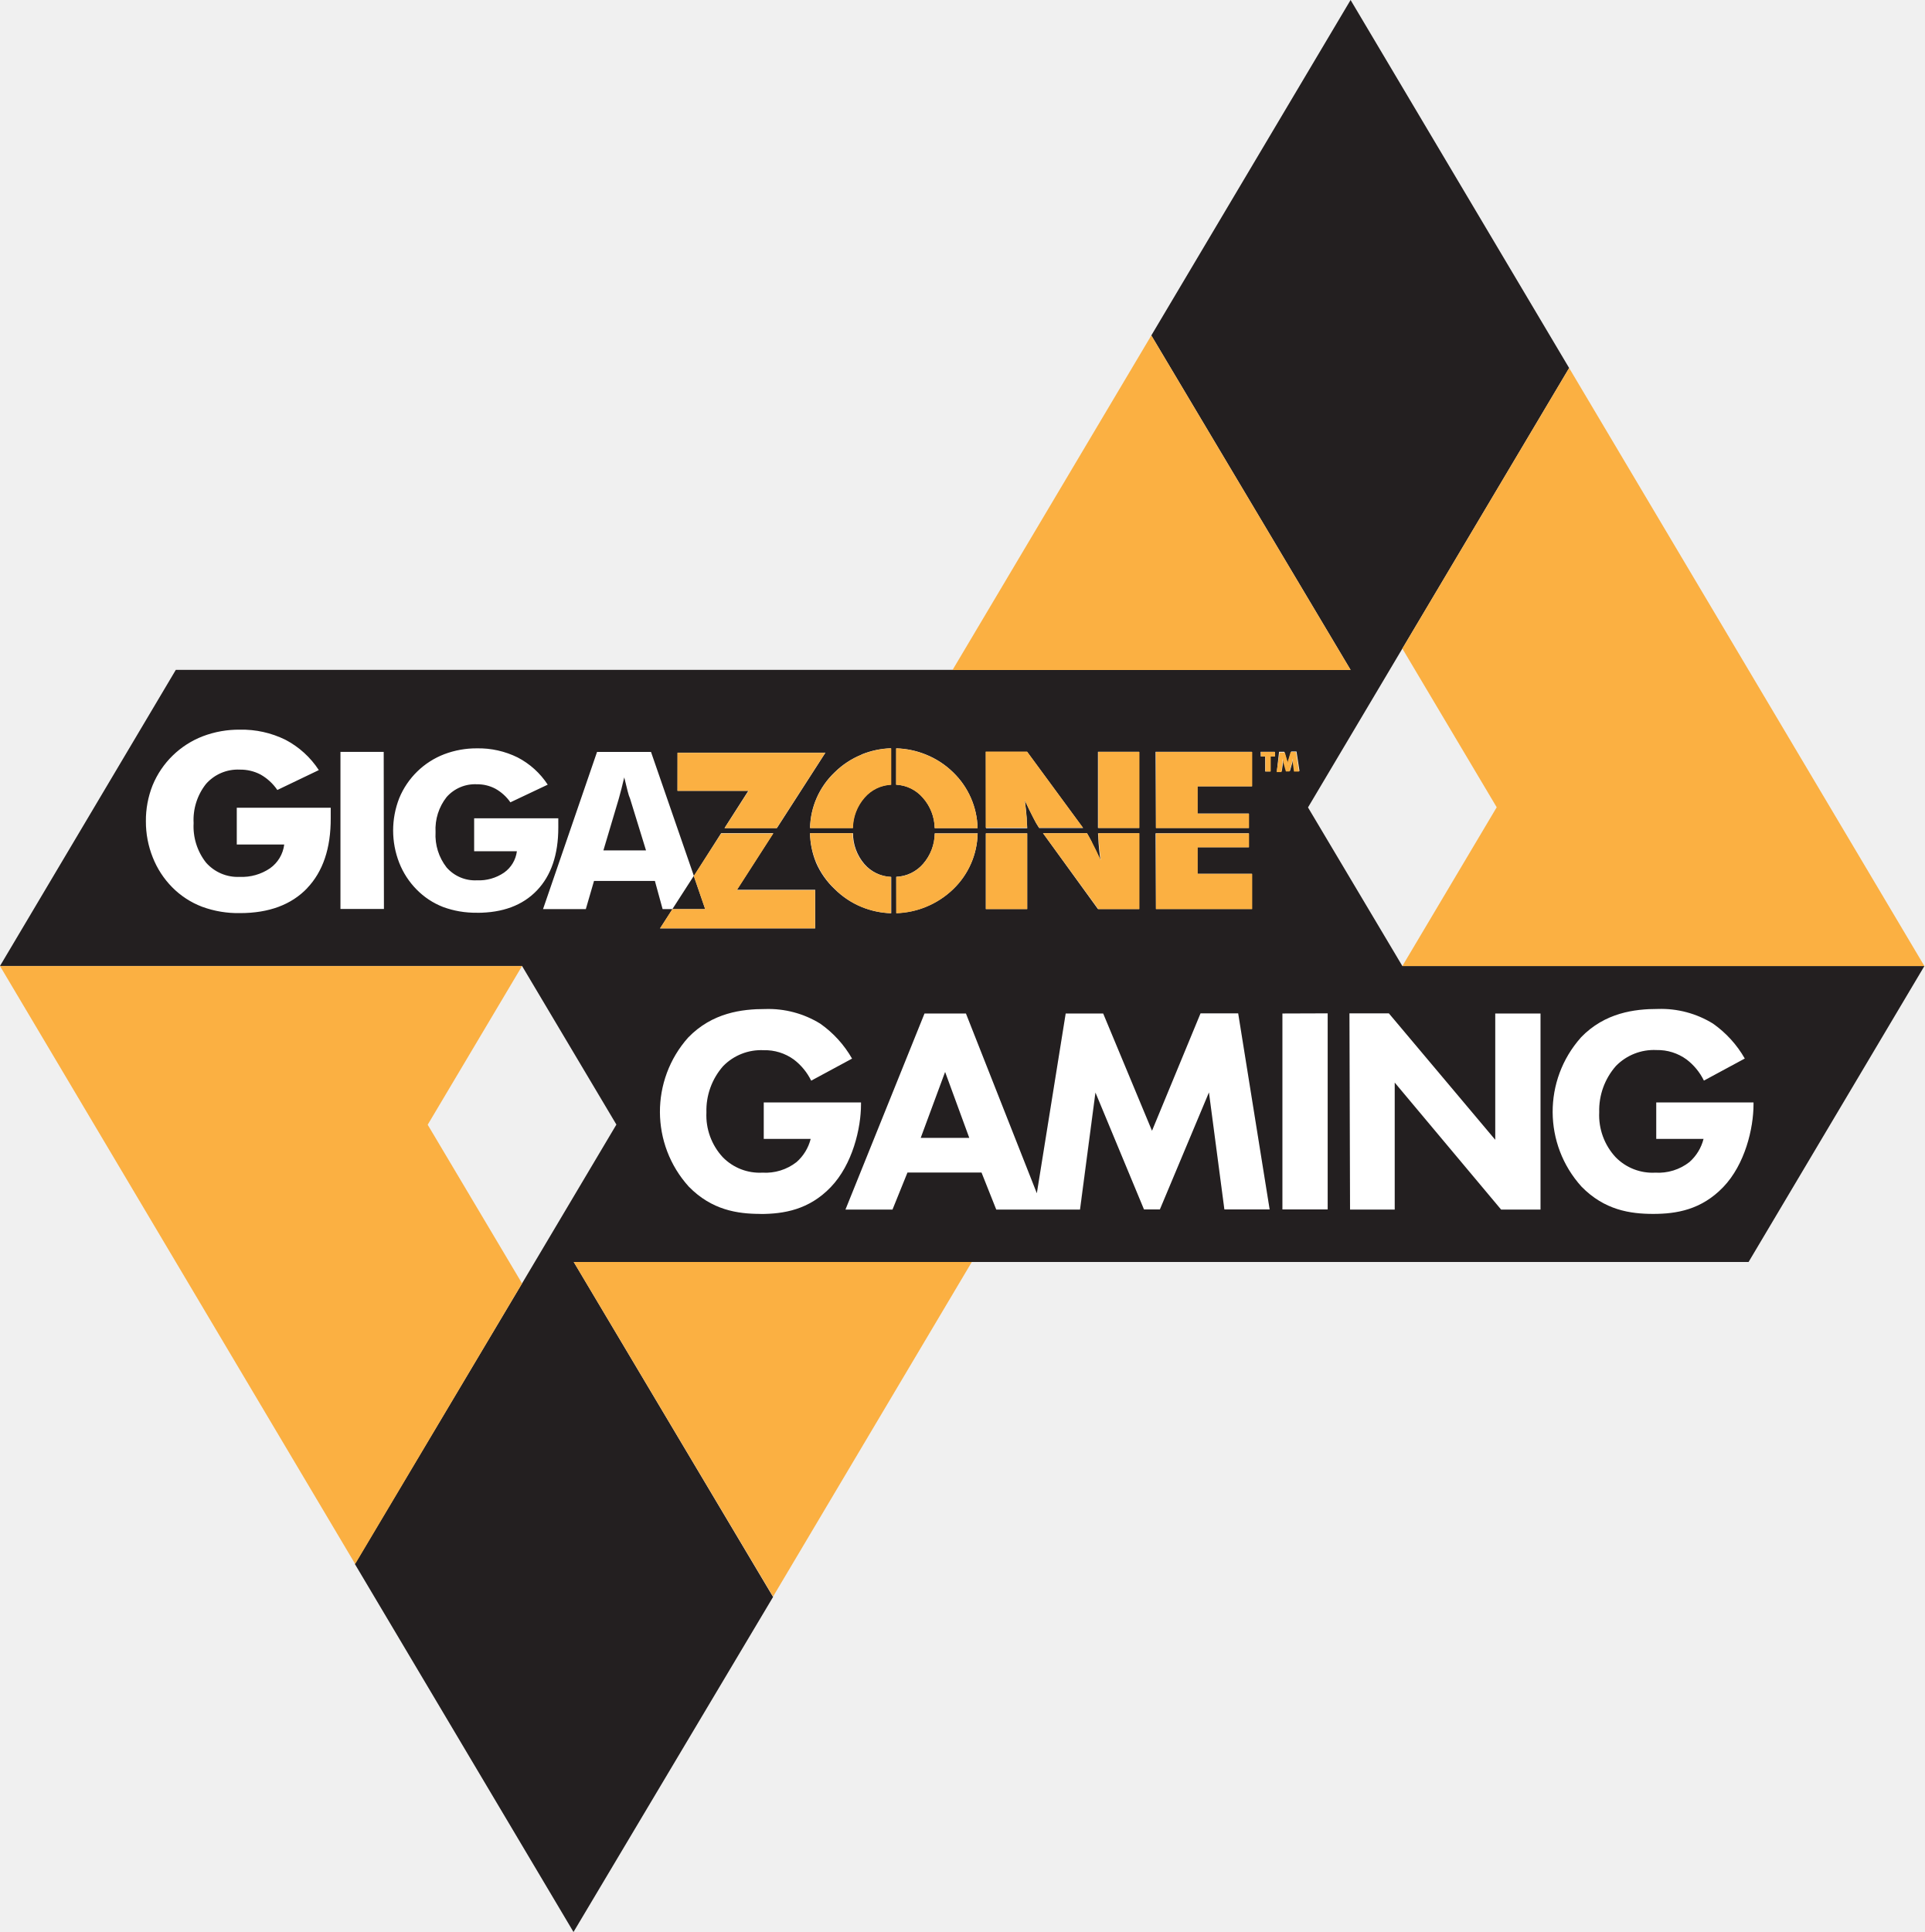
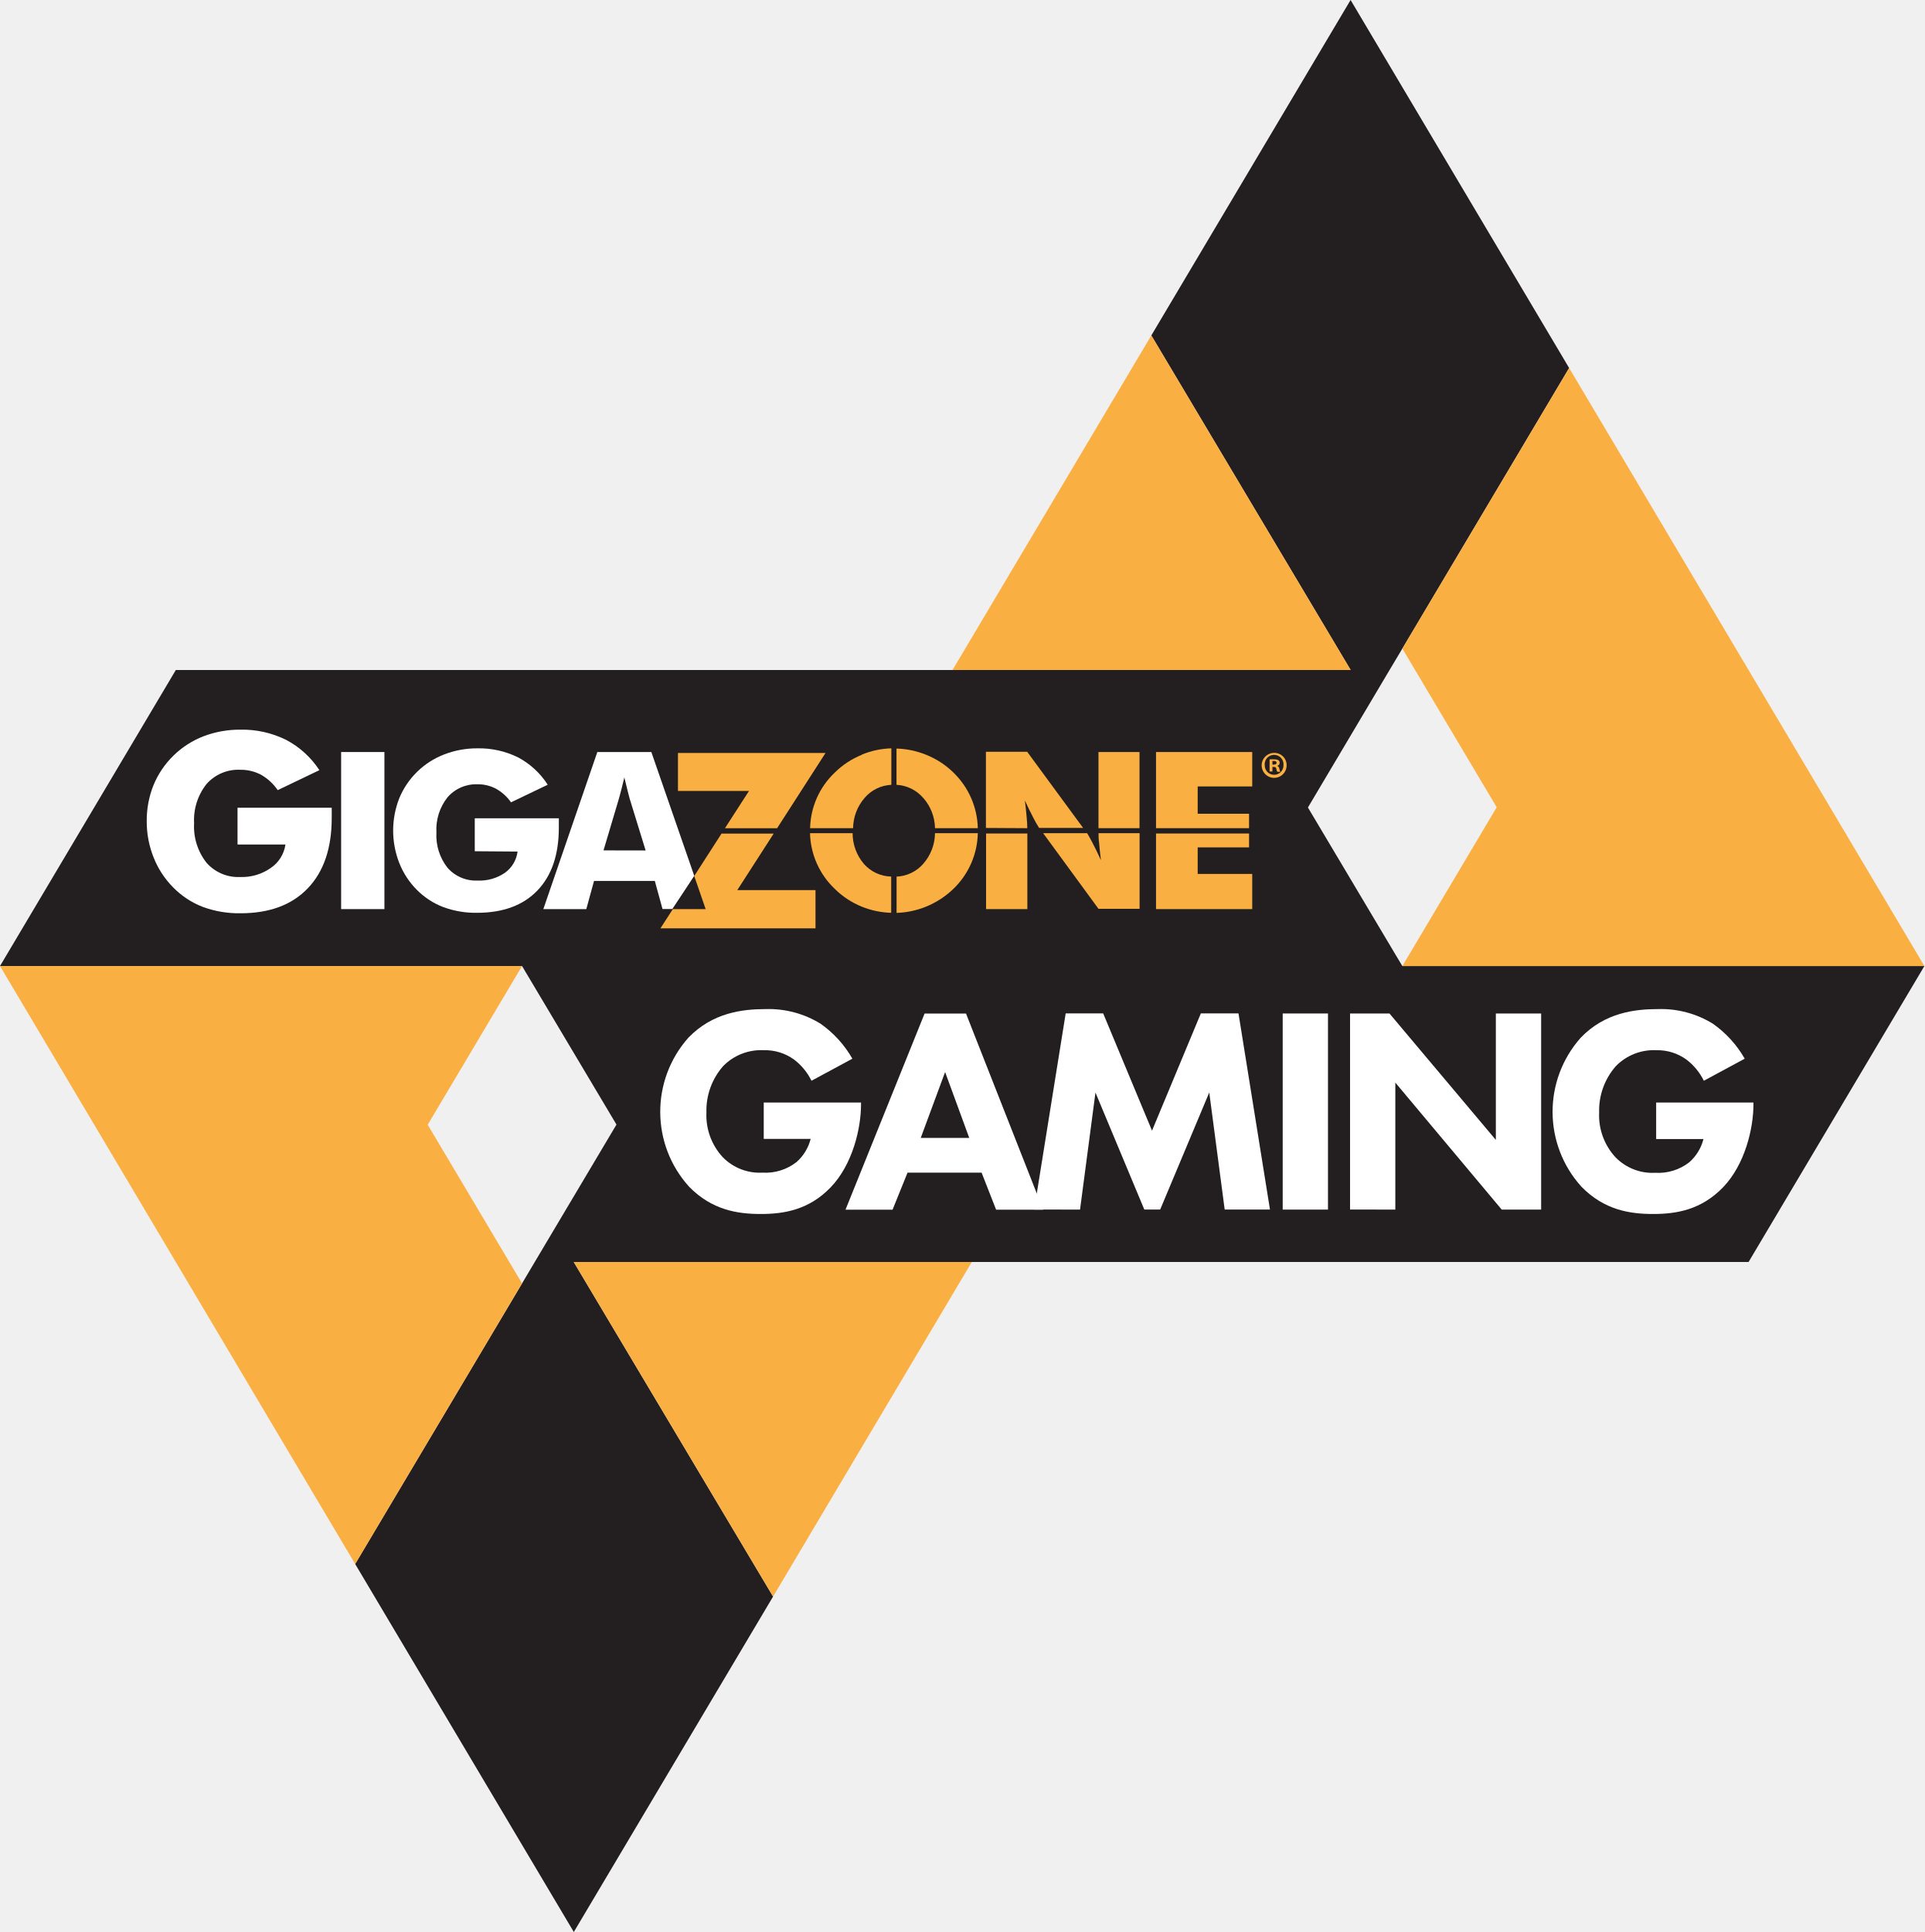
<svg xmlns="http://www.w3.org/2000/svg" viewBox="0 0 249.45 250.43">
  <defs>
-     <style>.a{fill:none;}.b{fill:#fff;}.c{fill:#231f20;}.d{fill:#fbb042;}</style>
+     <style>.a{fill:#58595b;}.b{fill:#231f20;}.c{fill:#faaf42;}.d{fill:#fff;}</style>
  </defs>
-   <polygon class="a" points="90.57 190.77 81.17 174.99 81.17 174.99 90.57 190.77" />
-   <polygon class="b" points="175.05 86.85 175.08 86.85 175.07 86.83 163.28 67.05 175.07 86.83 175.05 86.85" />
-   <path class="b" d="M138.14,131.37l-3.74,23.3-9.19-23.3h-5.37l-10.25,25.42h6.1l1.94-4.8h9.6l1.91,4.8h10.79l2-15.17,6.36,15.17h2.06l6.36-15.17,2,15.17h5.87l-4.08-25.42h-4.88l-6.33,15.2L143,131.37Zm-18.79,16.12,3.16-8.54,3.13,8.54Z" transform="translate(0 0)" />
-   <path class="b" d="M72.39,106.52q0-.25,0-.46H61.46v4.27H67a4,4,0,0,1-1.65,2.76,5.8,5.8,0,0,1-3.53,1,4.9,4.9,0,0,1-3.92-1.67,6.8,6.8,0,0,1-1.43-4.58,6.73,6.73,0,0,1,1.43-4.54,4.91,4.91,0,0,1,3.92-1.66,5,5,0,0,1,2.41.58A5.85,5.85,0,0,1,66.16,104L71,101.71a10.35,10.35,0,0,0-3.88-3.52A11.43,11.43,0,0,0,61.81,97a11.78,11.78,0,0,0-4.28.77,10.31,10.31,0,0,0-5.84,5.7,11.5,11.5,0,0,0,0,8.38A10.29,10.29,0,0,0,54,115.3a9.75,9.75,0,0,0,3.44,2.27,12.16,12.16,0,0,0,4.4.74q5,0,7.81-2.9t2.78-8.16Q72.4,106.77,72.39,106.52Z" transform="translate(0 0)" />
-   <rect class="b" x="44.13" y="97.46" width="5.61" height="20.37" />
-   <path class="b" d="M42.87,104.69H30.69v4.77h6.17A4.43,4.43,0,0,1,35,112.55a6.48,6.48,0,0,1-3.94,1.16,5.47,5.47,0,0,1-4.38-1.86,7.59,7.59,0,0,1-1.6-5.11,7.51,7.51,0,0,1,1.6-5.07,5.48,5.48,0,0,1,4.38-1.86,5.63,5.63,0,0,1,2.7.64,6.53,6.53,0,0,1,2.17,2l5.38-2.58A11.56,11.56,0,0,0,37,95.89a12.76,12.76,0,0,0-5.91-1.32,13.16,13.16,0,0,0-4.78.85,11.51,11.51,0,0,0-6.52,6.36,12.31,12.31,0,0,0-.87,4.68,12.43,12.43,0,0,0,.89,4.67A11.49,11.49,0,0,0,22.31,115a10.89,10.89,0,0,0,3.85,2.54,13.58,13.58,0,0,0,4.92.83q5.62,0,8.73-3.24T42.9,106q0-.54,0-.82T42.87,104.69Z" transform="translate(0 0)" />
-   <polygon class="b" points="62.54 174.99 62.54 174.99 67.67 166.36 62.54 174.99" />
-   <polygon class="b" points="67.67 125.22 0 125.22 67.67 125.22 67.67 125.22" />
-   <polygon class="b" points="74.38 163.6 74.38 163.6 81.17 174.99 81.17 174.99 74.38 163.6 74.39 163.58 74.37 163.58 74.38 163.6" />
-   <path class="b" d="M214.3,157.36c3,0,6.25-.53,9.07-3.47s3.93-7.62,3.93-10.71v-.27H214.68v4.73h6.13a5.94,5.94,0,0,1-1.83,3,6.52,6.52,0,0,1-4.42,1.37,6.68,6.68,0,0,1-5.14-2,8,8,0,0,1-2.13-5.83,8.7,8.7,0,0,1,2.17-6,6.88,6.88,0,0,1,5.26-2.06,6.38,6.38,0,0,1,3.89,1.22,7.69,7.69,0,0,1,2.25,2.74l5.3-2.86A14.05,14.05,0,0,0,222,132.7a12.81,12.81,0,0,0-7.13-1.9c-3,0-6.86.46-10,3.7a14.47,14.47,0,0,0,.08,19.32C208,156.86,211.25,157.36,214.3,157.36Z" transform="translate(0 0)" />
-   <polygon class="b" points="180.83 140.32 194.62 156.78 199.73 156.78 199.73 131.37 193.86 131.37 193.86 147.75 180.07 131.37 174.96 131.37 174.96 156.78 180.83 156.78 180.83 140.32" />
-   <polygon class="b" points="181.78 125.22 249.45 125.22 181.78 125.22 181.78 125.22" />
-   <path class="b" d="M111.57,142.91H99v4.73h6.14a5.93,5.93,0,0,1-1.83,3A6.52,6.52,0,0,1,98.84,152a6.68,6.68,0,0,1-5.14-2,8,8,0,0,1-2.13-5.83,8.7,8.7,0,0,1,2.17-6A6.88,6.88,0,0,1,99,136.13a6.38,6.38,0,0,1,3.89,1.22,7.69,7.69,0,0,1,2.25,2.74l5.3-2.86a14.05,14.05,0,0,0-4.12-4.53,12.81,12.81,0,0,0-7.13-1.9c-3,0-6.86.46-10,3.7a14.47,14.47,0,0,0,.08,19.32c3,3,6.25,3.54,9.3,3.54s6.25-.53,9.07-3.47,3.92-7.62,3.92-10.71Z" transform="translate(0 0)" />
-   <rect class="b" x="166.27" y="131.37" width="5.87" height="25.42" />
-   <path class="b" d="M85.89,117.84h1.27l2.77-4.29L84.37,97.46h-7l-7,20.37h5.52L77,114.19h7.89Zm-7.72-7.61,2-6.72q.18-.63.35-1.31t.35-1.43l.43,1.75q.17.68.26,1l2.07,6.72Z" transform="translate(0 0)" />
-   <polygon class="c" points="119.35 147.49 125.64 147.49 122.51 138.95 119.35 147.49" />
-   <path class="c" d="M81.35,102.52l-.43-1.75q-.18.75-.35,1.43t-.35,1.31l-2,6.72h5.52l-2.07-6.72Q81.52,103.2,81.35,102.52Z" transform="translate(0 0)" />
-   <path class="c" d="M74.4,163.58H226.66l22.79-38.36H181.78l-.83-1.4-11.4-19.16,12.23-20.59h0L203.4,47.7,175.07,0,149.24,43.48l25.83,43.35v0H22.79L0,125.21H67.67L79.9,145.77,67.67,166.36h0L46,202.73l28.34,47.7L100.21,207,74.38,163.6h0v0h0Zm24.18-6.23c-3,0-6.33-.5-9.3-3.54a14.47,14.47,0,0,1-.08-19.32c3.13-3.24,7-3.7,10-3.7a12.81,12.81,0,0,1,7.13,1.9,14.05,14.05,0,0,1,4.12,4.53l-5.3,2.86a7.69,7.69,0,0,0-2.25-2.74A6.38,6.38,0,0,0,99,136.13a6.88,6.88,0,0,0-5.26,2.06,8.7,8.7,0,0,0-2.17,6A8,8,0,0,0,93.69,150a6.68,6.68,0,0,0,5.14,2,6.52,6.52,0,0,0,4.42-1.37,5.93,5.93,0,0,0,1.83-3H99v-4.73h12.61v.27c0,3.09-1.1,7.77-3.92,10.71S101.58,157.36,98.57,157.36Zm7.19-45.56A10.42,10.42,0,0,1,105,108h5.57a6.13,6.13,0,0,0,1.48,4,4.84,4.84,0,0,0,3.48,1.67v4.71a11,11,0,0,1-3.82-.81,10.66,10.66,0,0,1-3.51-2.32A10.33,10.33,0,0,1,105.77,111.8Zm99.15,22.69c3.12-3.24,7-3.7,10-3.7a12.81,12.81,0,0,1,7.13,1.9,14.05,14.05,0,0,1,4.12,4.53l-5.3,2.86a7.69,7.69,0,0,0-2.25-2.74,6.38,6.38,0,0,0-3.89-1.22,6.88,6.88,0,0,0-5.26,2.06,8.7,8.7,0,0,0-2.17,6,8,8,0,0,0,2.13,5.83,6.68,6.68,0,0,0,5.14,2,6.52,6.52,0,0,0,4.42-1.37,5.94,5.94,0,0,0,1.83-3h-6.13v-4.73h12.61v.27c0,3.09-1.1,7.77-3.93,10.71s-6.06,3.47-9.07,3.47-6.33-.5-9.3-3.54a14.47,14.47,0,0,1-.08-19.32Zm-30-3.13h5.11l13.79,16.39V131.37h5.87v25.42h-5.11l-13.79-16.46v16.46H175Zm-2.82,0v25.42h-5.87V131.37Zm-6.3-33.9h.68l.38,1.31v0a1.71,1.71,0,0,1,.07.3,1.26,1.26,0,0,1,0-.15l.05-.2.39-1.3h.69l.39,2.54h-.65l-.15-1.1c0-.08,0-.16,0-.26s0-.2,0-.31a3.06,3.06,0,0,1-.1.4l0,.07-.34,1.19h-.46l-.34-1.19,0-.07a2.82,2.82,0,0,1-.1-.4c0,.1,0,.19,0,.28s0,.19,0,.28l-.15,1.1h-.64Zm-2.39,0h1.83v.6h-.57V100H164V98.06h-.57Zm-13.62,0h12.48v4.47h-7.07v3.53h6.67v1.87H149.84Zm0,10.56h12.08v1.81h-6.67v3.44h7.07v4.56H149.84Zm5.83,23.34h4.88l4.08,25.42h-5.87l-2-15.17-6.36,15.17h-2.06L142,141.62l-2,15.17H129.14l-1.91-4.8h-9.6l-1.94,4.8h-6.1l10.25-25.42h5.37l9.19,23.3,3.74-23.3H143l6.33,15.2Zm-13.3-33.9h5.33v9.87h-5.33Zm-.8,11.77q.51,1,1.12,2.3-.17-1.27-.24-2.25c0-.45-.06-.87-.07-1.25h5.32v9.81h-5.33L135.2,108h5.7Q141.13,108.38,141.57,109.23ZM127.79,97.46h5.36l7.25,9.87h-5.7l0,0a11.7,11.7,0,0,1-.74-1.29q-.51-1-1.11-2.27.17,1.28.24,2.27c0,.48.06.92.07,1.32h-5.35Zm0,10.56h5.36v9.81h-5.36ZM116.18,97a11,11,0,0,1,3.85.81,10.78,10.78,0,0,1,3.54,2.32,10.39,10.39,0,0,1,3.15,7.21h-5.56a6.08,6.08,0,0,0-1.52-3.93,4.87,4.87,0,0,0-3.47-1.7Zm0,16.65a4.85,4.85,0,0,0,3.49-1.69,6.11,6.11,0,0,0,1.5-3.94h5.56a10.31,10.31,0,0,1-3.15,7.21,11.11,11.11,0,0,1-3.56,2.32,11,11,0,0,1-3.83.81Zm-4.51-15.85a10.93,10.93,0,0,1,3.82-.81v4.71a4.84,4.84,0,0,0-3.46,1.69,6.11,6.11,0,0,0-1.5,3.93H105a10.24,10.24,0,0,1,3.19-7.21A10.66,10.66,0,0,1,111.67,97.82Zm-23.84-.24H107l-6.29,9.77H93.92L97,102.51H87.82Zm-48,17.56q-3.1,3.24-8.73,3.24a13.58,13.58,0,0,1-4.92-.83A10.89,10.89,0,0,1,22.31,115a11.49,11.49,0,0,1-2.51-3.86,12.43,12.43,0,0,1-.89-4.67,12.31,12.31,0,0,1,.87-4.68,11.51,11.51,0,0,1,6.52-6.36,13.16,13.16,0,0,1,4.78-.85A12.76,12.76,0,0,1,37,95.89a11.56,11.56,0,0,1,4.33,3.93l-5.38,2.58a6.53,6.53,0,0,0-2.17-2,5.63,5.63,0,0,0-2.7-.64,5.48,5.48,0,0,0-4.38,1.86,7.51,7.51,0,0,0-1.6,5.07,7.59,7.59,0,0,0,1.6,5.11,5.47,5.47,0,0,0,4.38,1.86A6.48,6.48,0,0,0,35,112.55a4.43,4.43,0,0,0,1.84-3.08H30.69v-4.77H42.87q0,.23,0,.51t0,.82Q42.9,111.9,39.8,115.14Zm9.94,2.7H44.13V97.46h5.61Zm12.07.49a12.16,12.16,0,0,1-4.4-.74A9.75,9.75,0,0,1,54,115.3a10.29,10.29,0,0,1-2.25-3.46,11.5,11.5,0,0,1,0-8.38,10.31,10.31,0,0,1,5.84-5.7A11.78,11.78,0,0,1,61.81,97a11.43,11.43,0,0,1,5.29,1.18A10.35,10.35,0,0,1,71,101.71L66.16,104a5.85,5.85,0,0,0-1.94-1.76,5,5,0,0,0-2.41-.58,4.91,4.91,0,0,0-3.92,1.66,6.73,6.73,0,0,0-1.43,4.54,6.8,6.8,0,0,0,1.43,4.58,4.9,4.9,0,0,0,3.92,1.67,5.8,5.8,0,0,0,3.53-1A4,4,0,0,0,67,110.34H61.46v-4.27H72.37q0,.21,0,.46t0,.74q0,5.26-2.78,8.16T61.81,118.32ZM77,114.19l-1.06,3.65H70.39l7-20.37h7l5.56,16.08L93.48,108h6.76l-4.72,7.34h10.15v5H85.56l1.61-2.5H85.89l-1-3.65Z" transform="translate(0 0)" />
-   <polygon class="c" points="91.41 117.84 89.93 113.54 87.16 117.84 91.41 117.84" />
-   <polygon class="d" points="149.24 43.48 149.24 43.48 149.24 43.48 123.47 86.85 175.05 86.85 175.05 86.85 175.07 86.83 149.24 43.48" />
-   <line class="d" x1="149.24" y1="43.48" x2="149.24" y2="43.48" />
-   <polygon class="d" points="175.05 86.85 175.05 86.85 175.05 86.85 175.05 86.85" />
-   <polygon class="d" points="249.45 125.22 203.4 47.7 181.78 84.07 194.01 104.64 181.78 125.22 249.45 125.22" />
-   <path class="d" d="M133.07,106q-.08-1-.24-2.27.6,1.31,1.11,2.27a11.7,11.7,0,0,0,.74,1.29l0,0h5.7l-7.25-9.87h-5.36v9.87h5.35C133.13,106.94,133.11,106.5,133.07,106Z" transform="translate(0 0)" />
-   <rect class="d" x="142.37" y="97.46" width="5.33" height="9.87" />
-   <rect class="d" x="127.79" y="108.03" width="5.36" height="9.81" />
-   <path class="d" d="M142.37,117.84h5.33V108h-5.32c0,.38,0,.8.07,1.25q.08,1,.24,2.25-.61-1.34-1.12-2.3t-.67-1.2h-5.7Z" transform="translate(0 0)" />
-   <polygon class="d" points="162.32 113.27 155.25 113.27 155.25 109.83 161.91 109.83 161.91 108.03 149.84 108.03 149.84 117.84 162.32 117.84 162.32 113.27" />
-   <polygon class="d" points="161.91 105.47 155.25 105.47 155.25 101.93 162.32 101.93 162.32 97.47 149.84 97.47 149.84 107.34 161.91 107.34 161.91 105.47" />
-   <path class="d" d="M123.57,115.25a10.31,10.31,0,0,0,3.15-7.21h-5.56a6.11,6.11,0,0,1-1.5,3.94,4.85,4.85,0,0,1-3.49,1.69v4.71a11,11,0,0,0,3.83-.81A11.11,11.11,0,0,0,123.57,115.25Z" transform="translate(0 0)" />
-   <path class="d" d="M121.16,107.35h5.56a10.39,10.39,0,0,0-3.15-7.21A10.78,10.78,0,0,0,120,97.82a11,11,0,0,0-3.85-.81v4.71a4.87,4.87,0,0,1,3.47,1.7A6.08,6.08,0,0,1,121.16,107.35Z" transform="translate(0 0)" />
-   <polygon class="d" points="93.92 107.35 100.68 107.35 106.97 97.58 87.82 97.58 87.82 102.51 97.04 102.51 93.92 107.35" />
-   <polygon class="d" points="95.52 115.38 100.24 108.04 95.52 115.38 95.52 115.38" />
-   <polygon class="d" points="87.16 117.84 85.56 120.33 105.66 120.33 105.66 115.38 95.52 115.38 95.52 115.38 100.24 108.04 93.48 108.04 89.93 113.54 91.41 117.84 87.16 117.84" />
-   <path class="d" d="M111.67,117.56a11,11,0,0,0,3.82.81v-4.71A4.84,4.84,0,0,1,112,112a6.13,6.13,0,0,1-1.48-4H105a10.27,10.27,0,0,0,3.19,7.21A10.66,10.66,0,0,0,111.67,117.56Z" transform="translate(0 0)" />
-   <path class="d" d="M105,107.35h5.57a6.11,6.11,0,0,1,1.5-3.93,4.84,4.84,0,0,1,3.46-1.69V97a10.93,10.93,0,0,0-3.82.81,10.66,10.66,0,0,0-3.51,2.32,10.24,10.24,0,0,0-3.19,7.21Z" transform="translate(0 0)" />
-   <polygon class="d" points="164.03 100 164.72 100 164.72 98.06 165.28 98.06 165.28 97.47 163.46 97.47 163.46 98.06 164.03 98.06 164.03 100" />
-   <path class="d" d="M166.24,98.9c0-.09,0-.19,0-.28s0-.19,0-.28a2.82,2.82,0,0,0,.1.4l0,.07.34,1.19h.46l.34-1.19,0-.07a3.06,3.06,0,0,0,.1-.4c0,.11,0,.22,0,.31s0,.18,0,.26l.15,1.1h.65l-.39-2.54h-.69l-.39,1.3L167,99a1.26,1.26,0,0,0,0,.15,1.71,1.71,0,0,0-.07-.3v0l-.38-1.31h-.68l-.39,2.54h.64Z" transform="translate(0 0)" />
-   <polygon class="d" points="74.39 163.58 74.39 163.58 74.38 163.6 100.21 206.95 100.21 206.95 125.97 163.58 74.39 163.58" />
-   <line class="d" x1="100.21" y1="206.95" x2="100.21" y2="206.95" />
-   <polygon class="d" points="74.39 163.58 74.39 163.58 74.39 163.58 74.39 163.58" />
-   <polygon class="d" points="67.67 125.22 0 125.22 46.04 202.73 67.67 166.36 55.44 145.79 67.67 125.22" />
+   <polygon class="a" points="89.93 113.54 87.16 117.84 91.41 117.84 89.93 113.54" />
+   <polyline class="b" points="74.38 163.6 74.37 163.58 74.39 163.58 226.66 163.58 249.45 125.22 181.78 125.22 181.78 125.22 180.94 123.82 169.54 104.67 180.12 86.85 181.78 84.07 181.78 84.07 203.4 47.7 175.07 0 149.24 43.48 175.07 86.83 175.08 86.85 175.05 86.85 22.79 86.85 0 125.22 67.67 125.22 67.67 125.22 79.91 145.77 69.32 163.58 67.67 166.36 67.67 166.36 46.04 202.73 74.38 250.43 100.21 206.95 74.38 163.6" />
+   <polygon class="c" points="175.07 86.83 175.05 86.85 123.47 86.85 149.24 43.48 175.07 86.83" />
+   <polygon class="c" points="203.4 47.7 181.78 84.07 194.01 104.64 181.78 125.22 249.45 125.22 203.4 47.7" />
+   <polygon class="c" points="74.38 163.6 74.39 163.58 125.97 163.58 100.21 206.95 74.38 163.6" />
+   <polygon class="c" points="46.04 202.73 67.67 166.36 55.44 145.79 67.67 125.22 0 125.22 46.04 202.73" />
+   <path class="d" d="M99,142.91h12.61v.27c0,3.09-1.1,7.77-3.92,10.71s-6.06,3.47-9.07,3.47-6.33-.5-9.3-3.54a14.47,14.47,0,0,1-.08-19.32c3.13-3.24,7-3.7,10-3.7a12.81,12.81,0,0,1,7.13,1.9,14.06,14.06,0,0,1,4.12,4.53l-5.3,2.86a7.69,7.69,0,0,0-2.25-2.74A6.38,6.38,0,0,0,99,136.13a6.88,6.88,0,0,0-5.26,2.06,8.7,8.7,0,0,0-2.17,6A8,8,0,0,0,93.69,150a6.68,6.68,0,0,0,5.14,2,6.52,6.52,0,0,0,4.42-1.37,5.93,5.93,0,0,0,1.83-3H99Z" transform="translate(0 0)" />
+   <path class="d" d="M127.24,152h-9.6l-1.94,4.8h-6.1l10.25-25.42h5.37l10,25.42h-6.1Zm-1.6-4.5-3.13-8.54-3.16,8.54Z" transform="translate(0 0)" />
+   <path class="d" d="M134.06,156.78l4.08-25.42H143l6.33,15.2,6.33-15.2h4.88l4.08,25.42h-5.87l-2-15.17-6.36,15.17h-2.06L142,141.62l-2,15.17Z" transform="translate(0 0)" />
+   <path class="d" d="M172.14,131.37v25.42h-5.87V131.37Z" transform="translate(0 0)" />
+   <path class="d" d="M175,156.78V131.37h5.11l13.79,16.39V131.37h5.87v25.42h-5.11l-13.79-16.46v16.46Z" transform="translate(0 0)" />
+   <path class="d" d="M214.68,142.91h12.61v.27c0,3.09-1.1,7.77-3.93,10.71s-6.06,3.47-9.07,3.47-6.33-.5-9.3-3.54a14.47,14.47,0,0,1-.08-19.32c3.12-3.24,7-3.7,10-3.7a12.81,12.81,0,0,1,7.13,1.9,14.05,14.05,0,0,1,4.12,4.53l-5.3,2.86a7.69,7.69,0,0,0-2.25-2.74,6.38,6.38,0,0,0-3.89-1.22,6.88,6.88,0,0,0-5.26,2.06,8.7,8.7,0,0,0-2.17,6,8,8,0,0,0,2.13,5.83,6.68,6.68,0,0,0,5.14,2,6.52,6.52,0,0,0,4.42-1.37,5.94,5.94,0,0,0,1.83-3h-6.13Z" transform="translate(0 0)" />
+   <path class="d" d="M30.79,109.47V104.7H43c0,.15,0,.33,0,.51s0,.46,0,.82q0,5.87-3.1,9.11t-8.72,3.24a13.57,13.57,0,0,1-4.91-.83A10.89,10.89,0,0,1,22.42,115a11.47,11.47,0,0,1-2.51-3.86,12.42,12.42,0,0,1-.89-4.67,12.3,12.3,0,0,1,.87-4.68,11.5,11.5,0,0,1,6.51-6.36,13.15,13.15,0,0,1,4.77-.85,12.75,12.75,0,0,1,5.91,1.32,11.55,11.55,0,0,1,4.32,3.93L36,102.42a6.53,6.53,0,0,0-2.17-2,5.62,5.62,0,0,0-2.69-.64,5.48,5.48,0,0,0-4.38,1.86,7.51,7.51,0,0,0-1.6,5.07,7.59,7.59,0,0,0,1.6,5.11,5.47,5.47,0,0,0,4.38,1.86,6.48,6.48,0,0,0,3.94-1.16A4.43,4.43,0,0,0,37,109.47Z" transform="translate(0 0)" />
+   <polygon class="d" points="44.22 117.84 44.22 97.48 49.83 97.48 49.83 117.84 44.22 117.84 44.22 117.84" />
+   <path class="d" d="M61.54,110.34v-4.27h10.9q0,.21,0,.46t0,.74q0,5.26-2.77,8.15t-7.81,2.9a12.15,12.15,0,0,1-4.4-.74A9.75,9.75,0,0,1,54,115.31a10.29,10.29,0,0,1-2.25-3.46,11.5,11.5,0,0,1,0-8.37,10.3,10.3,0,0,1,5.83-5.69A11.78,11.78,0,0,1,61.88,97a11.42,11.42,0,0,1,5.29,1.18A10.33,10.33,0,0,1,71,101.72L66.24,104a5.85,5.85,0,0,0-1.94-1.76,5,5,0,0,0-2.41-.58A4.91,4.91,0,0,0,58,103.36a6.72,6.72,0,0,0-1.43,4.54A6.79,6.79,0,0,0,58,112.47a4.89,4.89,0,0,0,3.92,1.67,5.8,5.8,0,0,0,3.52-1,4,4,0,0,0,1.65-2.76Z" transform="translate(0 0)" />
+   <path class="d" d="M78.23,110.23l2-6.72q.18-.63.35-1.31t.35-1.43l.43,1.75q.17.68.26,1l2.07,6.72Zm6.2-12.75h-7l-7,20.36H76L77,114.19h7.88l1,3.64h1.27L90,113.55,84.43,97.48Z" transform="translate(0 0)" />
+   <polygon class="b" points="89.99 113.55 87.22 117.84 91.47 117.84 89.99 113.55 89.99 113.55" />
+   <path class="c" d="M133.16,107.35q0-.6-.07-1.32-.08-1-.24-2.27.6,1.31,1.11,2.27a11.65,11.65,0,0,0,.74,1.29l0,0h5.7l-7.25-9.87h-5.35v9.87Z" transform="translate(0 0)" />
+   <polygon class="c" points="147.71 107.35 147.71 97.48 142.39 97.48 142.39 107.35 147.71 107.35 147.71 107.35" />
+   <polygon class="c" points="127.82 108.04 127.82 117.84 133.17 117.84 133.17 108.04 127.82 108.04 127.82 108.04" />
+   <path class="c" d="M142.4,108c0,.38,0,.8.07,1.25q.08,1,.24,2.25-.61-1.34-1.12-2.3t-.67-1.2h-5.7l7.17,9.8h5.33V108Z" transform="translate(0 0)" />
+   <polygon class="c" points="155.25 109.84 161.91 109.84 161.91 108.04 149.85 108.04 149.85 117.84 162.32 117.84 162.32 113.28 155.25 113.28 155.25 109.84 155.25 109.84" />
+   <polygon class="c" points="149.85 97.48 149.85 107.35 161.91 107.35 161.91 105.48 155.25 105.48 155.25 101.94 162.32 101.94 162.32 97.48 149.85 97.48 149.85 97.48" />
+   <path class="c" d="M121.2,108a6.1,6.1,0,0,1-1.5,3.94,4.85,4.85,0,0,1-3.48,1.69v4.7a11,11,0,0,0,3.82-.81,11.11,11.11,0,0,0,3.56-2.32,10.31,10.31,0,0,0,3.15-7.2Z" transform="translate(0 0)" />
+   <path class="c" d="M119.68,103.43a6.08,6.08,0,0,1,1.52,3.92h5.55a10.38,10.38,0,0,0-3.15-7.2,10.76,10.76,0,0,0-3.54-2.31,11,11,0,0,0-3.85-.81v4.7a4.87,4.87,0,0,1,3.46,1.7Z" transform="translate(0 0)" />
+   <polygon class="c" points="93.97 107.36 100.73 107.36 107.01 97.6 87.88 97.6 87.88 102.52 97.09 102.52 93.97 107.36 93.97 107.36" />
+   <polygon class="c" points="100.29 108.05 93.53 108.05 89.99 113.55 91.47 117.84 87.22 117.84 85.61 120.33 105.71 120.33 105.71 115.38 95.57 115.38 100.29 108.05 100.29 108.05" />
+   <path class="c" d="M112,112a6.12,6.12,0,0,1-1.48-4H105a10.27,10.27,0,0,0,3.19,7.2,10.65,10.65,0,0,0,3.51,2.32,10.94,10.94,0,0,0,3.82.8v-4.7A4.83,4.83,0,0,1,112,112Z" transform="translate(0 0)" />
+   <path class="c" d="M111.71,97.84a10.64,10.64,0,0,0-3.51,2.31,10.24,10.24,0,0,0-3.19,7.2h5.57a6.11,6.11,0,0,1,1.5-3.93,4.84,4.84,0,0,1,3.46-1.69V97a10.93,10.93,0,0,0-3.82.81Z" transform="translate(0 0)" />
+   <path class="c" d="M164.94,99.11h.17c.2,0,.37-.07.37-.23s-.11-.24-.34-.24l-.2,0v.45Zm0,.89h-.37V98.43a3.18,3.18,0,0,1,.61,0,1,1,0,0,1,.55.12.44.44,0,0,1,.15.35.4.4,0,0,1-.33.37v0a.47.47,0,0,1,.29.38,1.2,1.2,0,0,0,.12.39h-.39a1.34,1.34,0,0,1-.13-.38c0-.17-.13-.25-.33-.25h-.17V100Zm-1-.83a1.22,1.22,0,0,0,1.23,1.26,1.21,1.21,0,0,0,1.2-1.25,1.22,1.22,0,1,0-2.43,0Zm2.84,0a1.62,1.62,0,1,1-1.62-1.58,1.59,1.59,0,0,1,1.62,1.58Z" transform="translate(0 0)" />
</svg>
